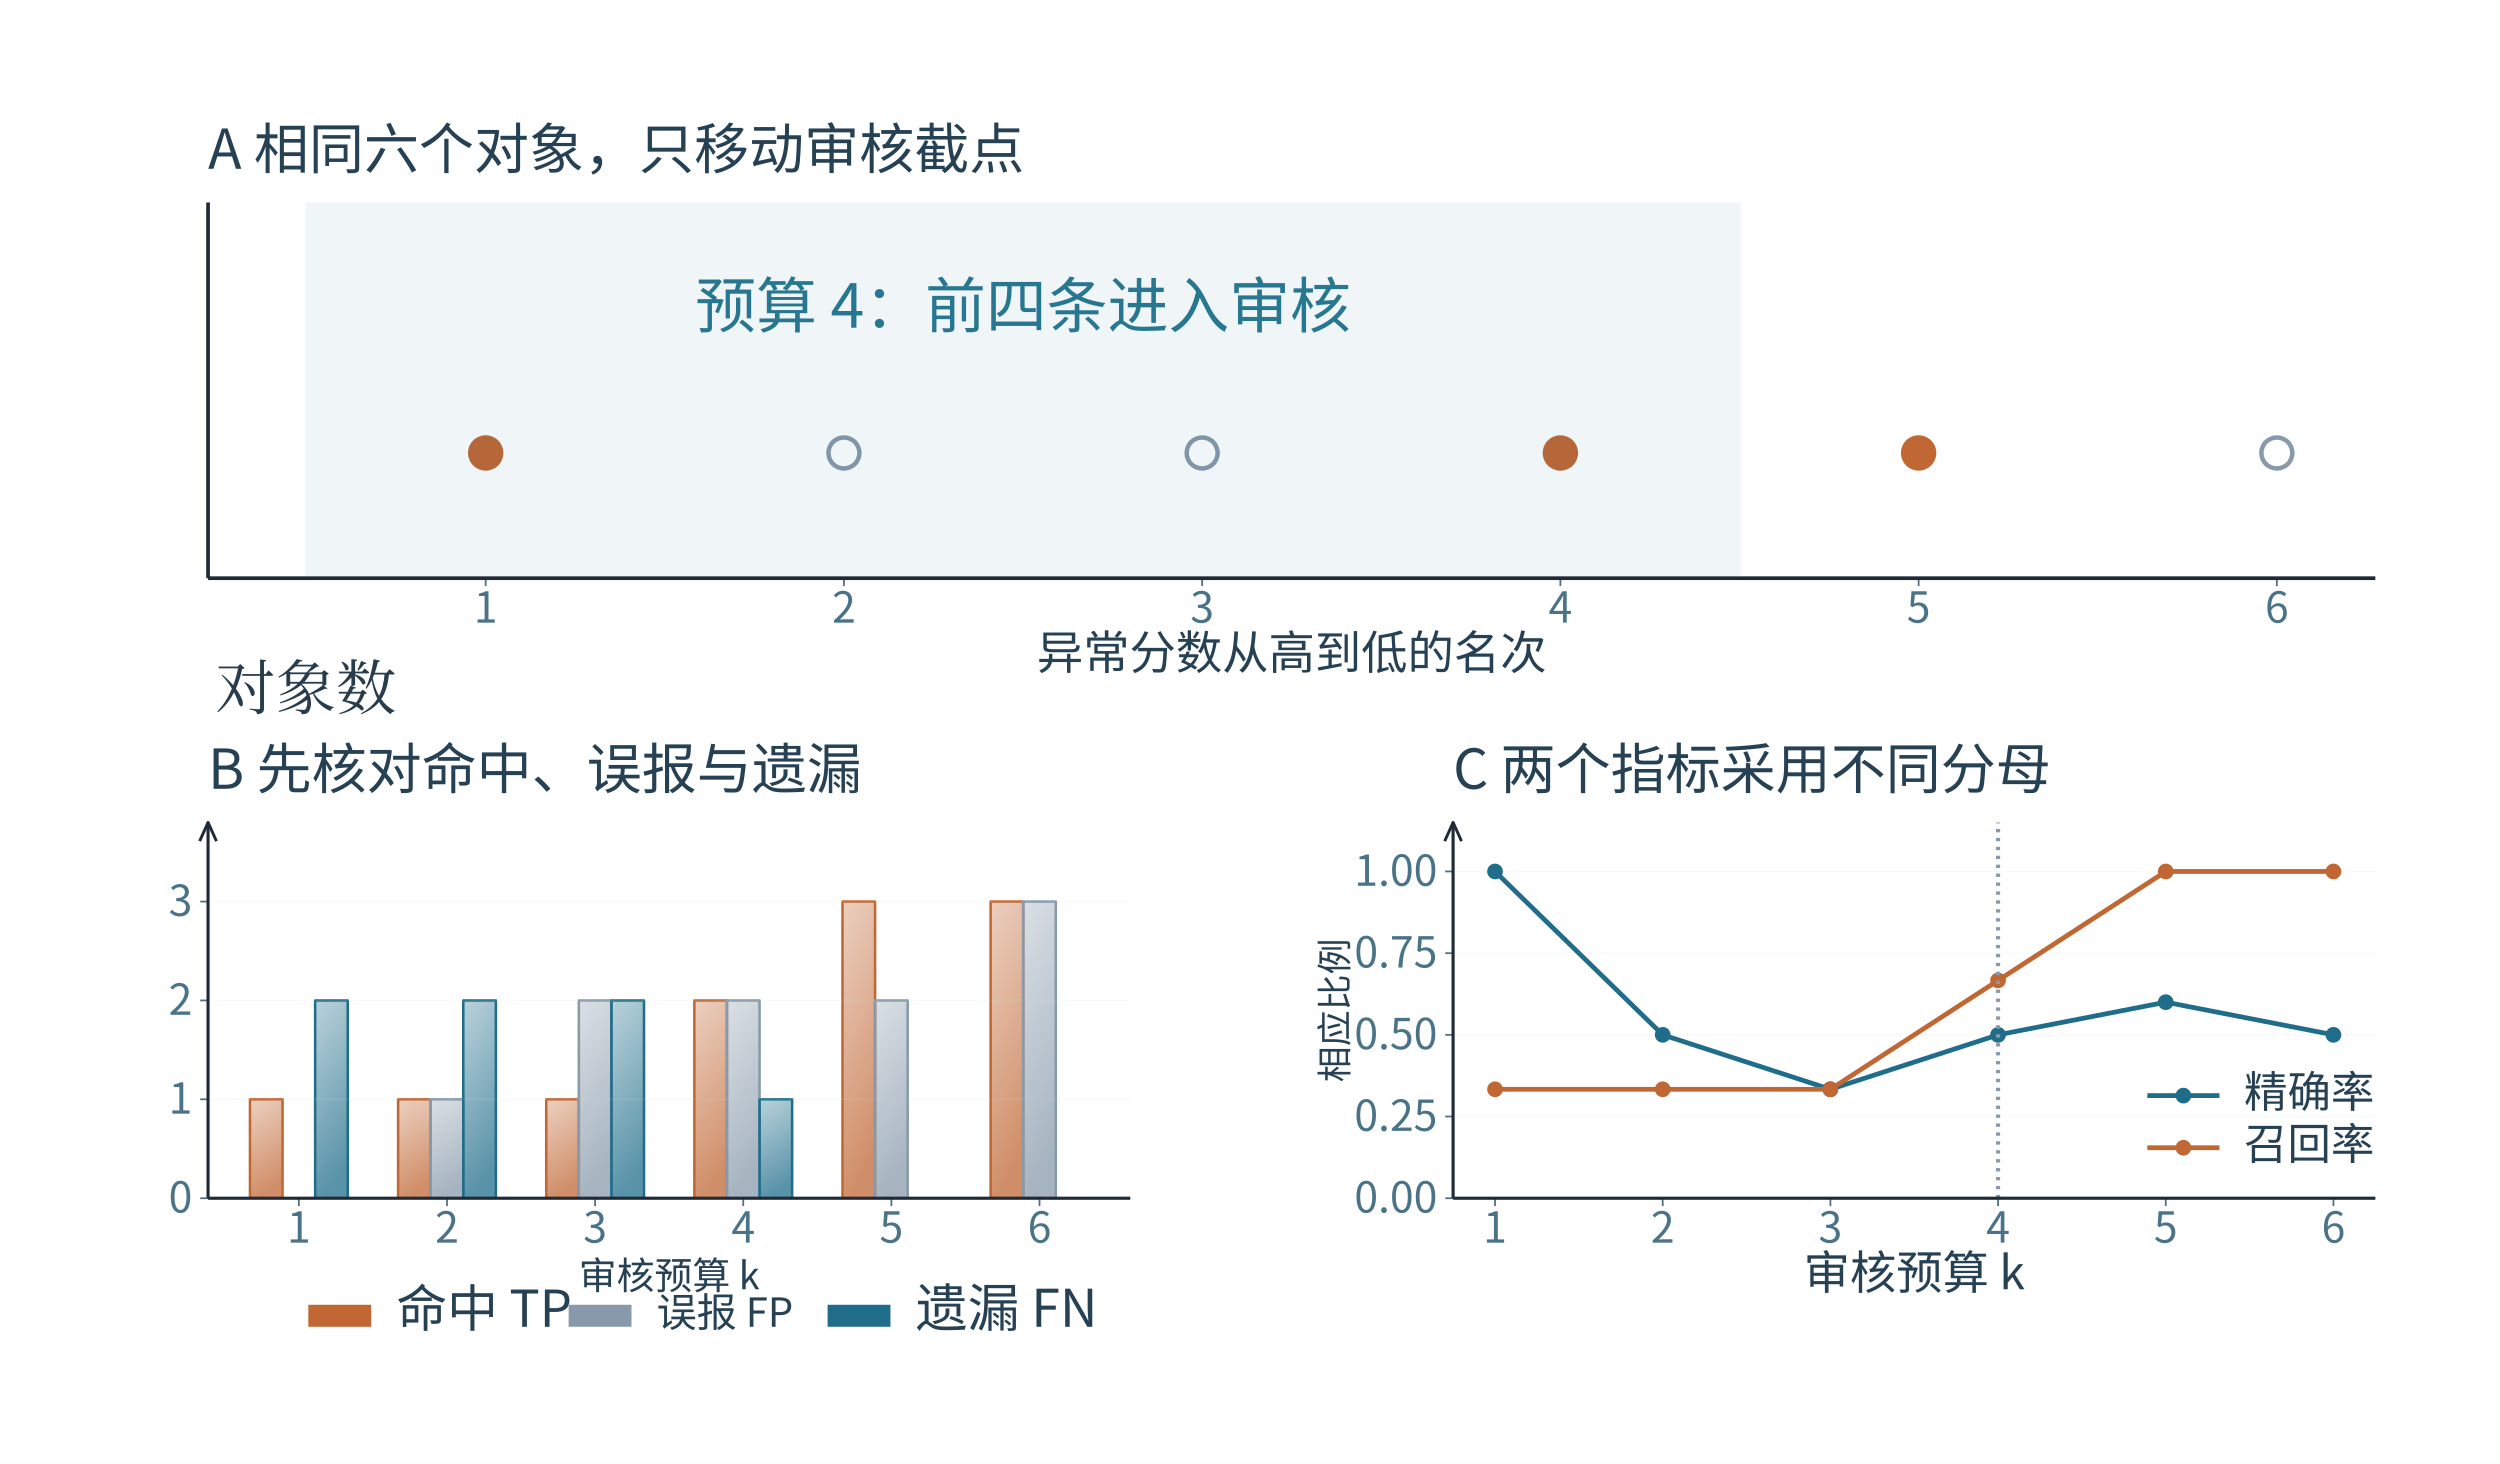
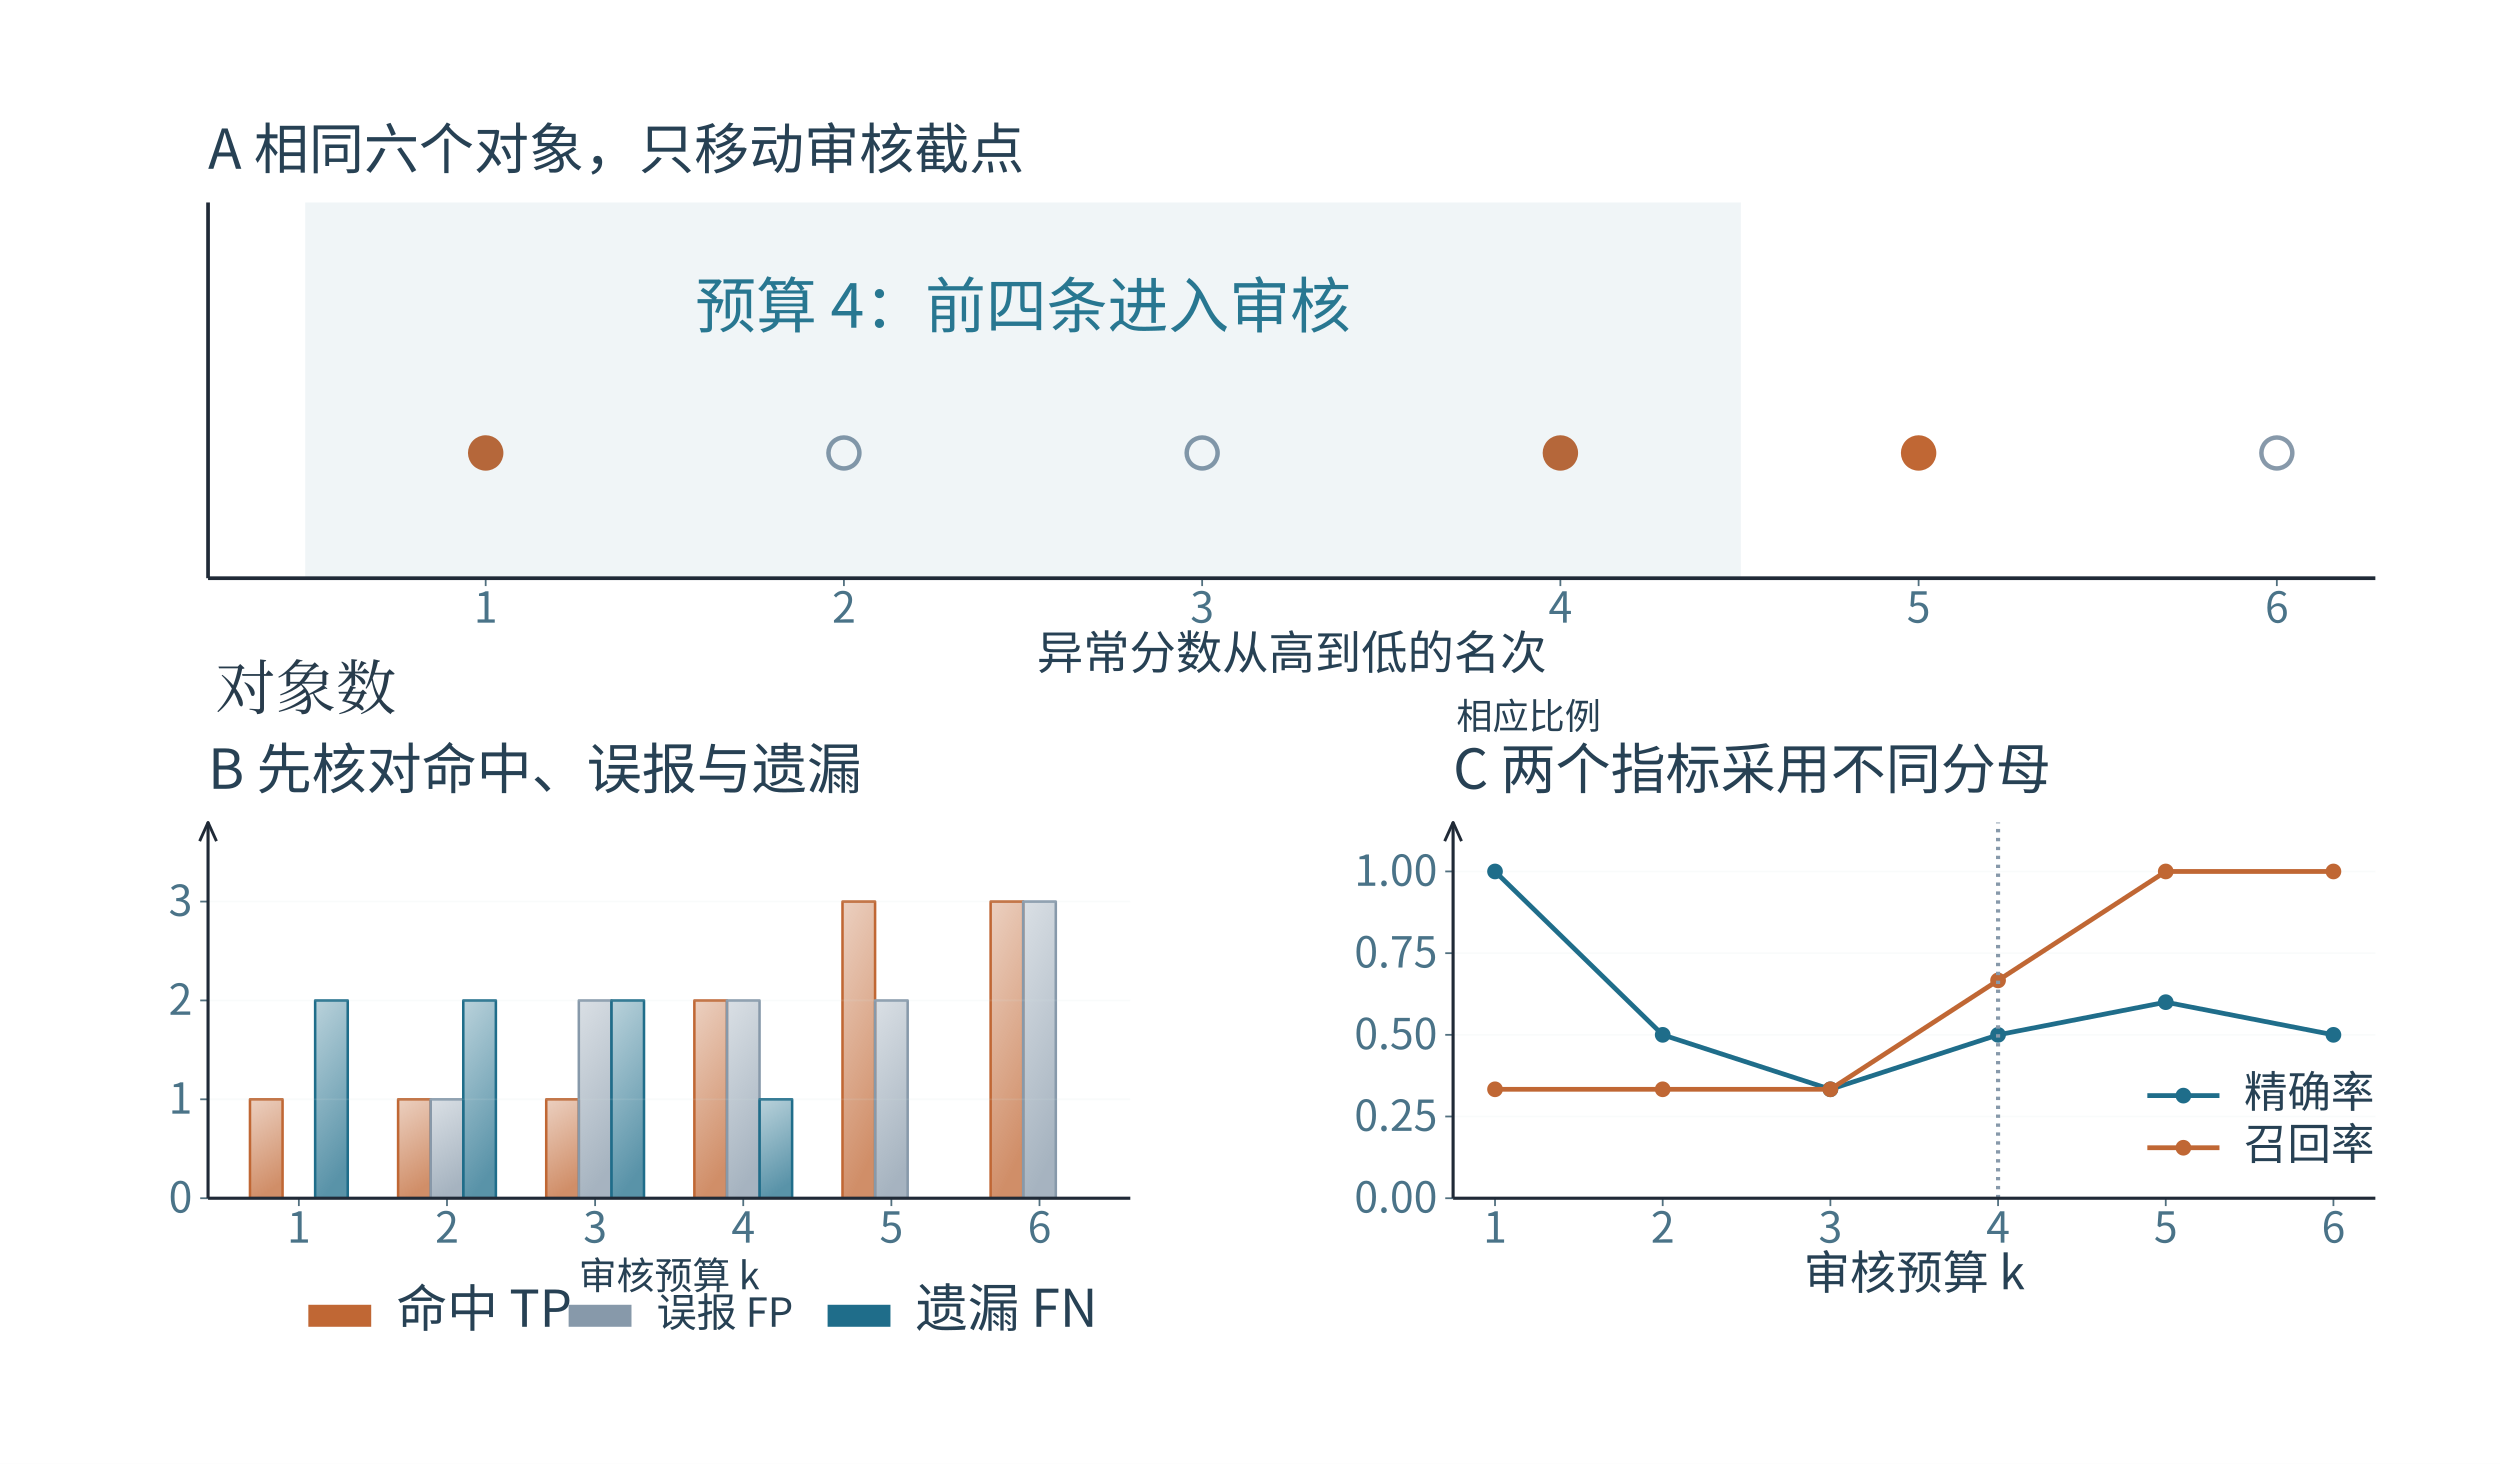
<svg xmlns="http://www.w3.org/2000/svg" xmlns:xlink="http://www.w3.org/1999/xlink" width="996.48" height="583.48" viewBox="-18.24 28.76 996.48 583.48" role="img" aria-labelledby="artwork-title">
  <defs>
    <clipPath id="artwork-view">
      <rect x="25" y="76" width="910" height="496.172" />
    </clipPath>
    <linearGradient id="inkwash-series-1" x1="0%" x2="22%" y1="0%" y2="100%">
      <stop offset="0%" stop-color="#c06734" stop-opacity=".31" />
      <stop offset="100%" stop-color="#c06734" stop-opacity=".74" />
    </linearGradient>
    <linearGradient id="inkwash-series-2" x1="0%" x2="22%" y1="0%" y2="100%">
      <stop offset="0%" stop-color="#8799aa" stop-opacity=".31" />
      <stop offset="100%" stop-color="#8799aa" stop-opacity=".74" />
    </linearGradient>
    <linearGradient id="inkwash-series-3" x1="0%" x2="22%" y1="0%" y2="100%">
      <stop offset="0%" stop-color="#1f6d8a" stop-opacity=".31" />
      <stop offset="100%" stop-color="#1f6d8a" stop-opacity=".74" />
    </linearGradient>
  </defs>
  <rect id="edition-paper" x="-18.24" y="28.76" width="996.48" height="583.48" fill="#ffffff" />
  <svg id="edition-view" x="0" y="47" width="960" height="547" viewBox="0 47 960 547" overflow="hidden">
    <rect width="960" height="594" fill="#ffffff" />
    <g clip-path="url(#artwork-view)">
      <g transform="translate(25 76) scale(0.894885)">
        <g>
          <defs>
            <style type="text/css">*{stroke-linejoin: round; stroke-linecap: butt}</style>
          </defs>
          <g id="figure_1">
            <g id="patch_1">
              <path d="M 0 554.453 L 1016.89 554.453 L 1016.89 0 L 0 0 z " style="fill: #ffffff" />
            </g>
            <g id="axes_1">
              <g id="patch_2">
                <path d="M 44.35 204.754 L 1009.69 204.754 L 1009.69 37.388 L 44.35 37.388 z " style="fill: #ffffff" />
              </g>
              <g id="PathCollection_1">
                <defs>
                  <path id="C0_0_bb9b0c5be5" d="M 0 6.892 C 1.828 6.892 3.581 6.166 4.873 4.873 C 6.166 3.581 6.892 1.828 6.892 -0 C 6.892 -1.828 6.166 -3.581 4.873 -4.873 C 3.581 -6.166 1.828 -6.892 0 -6.892 C -1.828 -6.892 -3.581 -6.166 -4.873 -4.873 C -6.166 -3.581 -6.892 -1.828 -6.892 0 C -6.892 1.828 -6.166 3.581 -4.873 4.873 C -3.581 6.166 -1.828 6.892 0 6.892 z " />
                </defs>
                <g clip-path="url(#pea012114d5)">
                  <use xlink:href="#C0_0_bb9b0c5be5" x="168.009" y="148.965" style="fill: #c06734; stroke: #c06734; stroke-width: 2" />
                </g>
                <g clip-path="url(#pea012114d5)">
                  <use xlink:href="#C0_0_bb9b0c5be5" x="327.57" y="148.965" style="fill: #ffffff; stroke: #8799aa; stroke-width: 2" />
                </g>
                <g clip-path="url(#pea012114d5)">
                  <use xlink:href="#C0_0_bb9b0c5be5" x="487.13" y="148.965" style="fill: #ffffff; stroke: #8799aa; stroke-width: 2" />
                </g>
                <g clip-path="url(#pea012114d5)">
                  <use xlink:href="#C0_0_bb9b0c5be5" x="646.69" y="148.965" style="fill: #c06734; stroke: #c06734; stroke-width: 2" />
                </g>
                <g clip-path="url(#pea012114d5)">
                  <use xlink:href="#C0_0_bb9b0c5be5" x="806.251" y="148.965" style="fill: #c06734; stroke: #c06734; stroke-width: 2" />
                </g>
                <g clip-path="url(#pea012114d5)">
                  <use xlink:href="#C0_0_bb9b0c5be5" x="965.811" y="148.965" style="fill: #ffffff; stroke: #8799aa; stroke-width: 2" />
                </g>
              </g>
              <g id="patch_3">
                <path d="M 88.229 204.754 L 726.47 204.754 L 726.47 37.388 L 88.229 37.388 z " clip-path="url(#pea012114d5)" style="fill: #1f6d8a; opacity: 0.07; stroke: #1f6d8a; stroke-linejoin: miter" stroke-width="1.23" />
              </g>
              <g id="matplotlib.axis_1">
                <g id="xtick_1">
                  <g id="line2d_1">
                    <defs>
                      <path id="mf6c1b3cf25" d="M 0 0 L 0 3.5 " style="stroke: #52707f; stroke-width: 0.8" />
                    </defs>
                    <g>
                      <use xlink:href="#mf6c1b3cf25" x="168.009" y="204.754" style="fill: #52707f; stroke: #52707f; stroke-width: 0.8" />
                    </g>
                  </g>
                  <g id="text_1">
                    <text style="font-size: 19.04px; font-family: Microsoft YaHei, Noto Sans CJK SC, Arial, sans-serif; text-anchor: middle; fill: #4a7388" x="168.009" y="224.544" transform="rotate(-0 168.0093 224.5442)">1</text>
                  </g>
                </g>
                <g id="xtick_2">
                  <g id="line2d_2">
                    <g>
                      <use xlink:href="#mf6c1b3cf25" x="327.57" y="204.754" style="fill: #52707f; stroke: #52707f; stroke-width: 0.8" />
                    </g>
                  </g>
                  <g id="text_2">
                    <text style="font-size: 19.04px; font-family: Microsoft YaHei, Noto Sans CJK SC, Arial, sans-serif; text-anchor: middle; fill: #4a7388" x="327.57" y="224.544" transform="rotate(-0 327.5696 224.5442)">2</text>
                  </g>
                </g>
                <g id="xtick_3">
                  <g id="line2d_3">
                    <g>
                      <use xlink:href="#mf6c1b3cf25" x="487.13" y="204.754" style="fill: #52707f; stroke: #52707f; stroke-width: 0.8" />
                    </g>
                  </g>
                  <g id="text_3">
                    <text style="font-size: 19.04px; font-family: Microsoft YaHei, Noto Sans CJK SC, Arial, sans-serif; text-anchor: middle; fill: #4a7388" x="487.13" y="224.544" transform="rotate(-0 487.1299 224.5442)">3</text>
                  </g>
                </g>
                <g id="xtick_4">
                  <g id="line2d_4">
                    <g>
                      <use xlink:href="#mf6c1b3cf25" x="646.69" y="204.754" style="fill: #52707f; stroke: #52707f; stroke-width: 0.8" />
                    </g>
                  </g>
                  <g id="text_4">
                    <text style="font-size: 19.04px; font-family: Microsoft YaHei, Noto Sans CJK SC, Arial, sans-serif; text-anchor: middle; fill: #4a7388" x="646.69" y="224.544" transform="rotate(-0 646.6902 224.5442)">4</text>
                  </g>
                </g>
                <g id="xtick_5">
                  <g id="line2d_5">
                    <g>
                      <use xlink:href="#mf6c1b3cf25" x="806.251" y="204.754" style="fill: #52707f; stroke: #52707f; stroke-width: 0.8" />
                    </g>
                  </g>
                  <g id="text_5">
                    <text style="font-size: 19.04px; font-family: Microsoft YaHei, Noto Sans CJK SC, Arial, sans-serif; text-anchor: middle; fill: #4a7388" x="806.251" y="224.544" transform="rotate(-0 806.2506 224.5442)">5</text>
                  </g>
                </g>
                <g id="xtick_6">
                  <g id="line2d_6">
                    <g>
                      <use xlink:href="#mf6c1b3cf25" x="965.811" y="204.754" style="fill: #52707f; stroke: #52707f; stroke-width: 0.8" />
                    </g>
                  </g>
                  <g id="text_6">
                    <text style="font-size: 19.04px; font-family: Microsoft YaHei, Noto Sans CJK SC, Arial, sans-serif; text-anchor: middle; fill: #4a7388" x="965.811" y="224.544" transform="rotate(-0 965.8109 224.5442)">6</text>
                  </g>
                </g>
                <g id="text_7">
                  <text style="font-size: 20.64px; font-family: Microsoft YaHei, Noto Sans CJK SC, Arial, sans-serif; text-anchor: middle; fill: #274154" x="527.02" y="245.312" transform="rotate(-0 527.02 245.3117)">异常分数从高到低的名次</text>
                </g>
              </g>
              <g id="matplotlib.axis_2" />
              <g id="patch_4">
                <line x1="44.35" y1="204.754" x2="44.35" y2="37.388" stroke="#202a37" stroke-width="1.65" />
              </g>
              <g id="patch_5">
                <line x1="44.35" y1="204.754" x2="1009.69" y2="204.754" stroke="#202a37" stroke-width="1.65" />
              </g>
              <g id="text_8">
                <text style="font-size: 27.09px; font-family: Microsoft YaHei, Noto Sans CJK SC, Arial, sans-serif; text-anchor: middle; fill: #287791" x="407.35" y="93.177" transform="rotate(-0 407.3498 93.1768)">预算 4：前四条进入审核</text>
              </g>
              <g id="text_9">
                <text style="font-size: 24.51px; font-family: Microsoft YaHei, Noto Sans CJK SC, Arial, sans-serif; text-anchor: start; fill: #274154" x="44.35" y="22.388" transform="rotate(-0 44.35 22.38812)">A  相同六个对象，只移动审核截点</text>
              </g>
            </g>
            <g id="axes_2">
              <g id="patch_6">
                <path d="M 44.35 480.908 L 455.133 480.908 L 455.133 313.542 L 44.35 313.542 z " style="fill: #ffffff" />
              </g>
              <g id="patch_7">
                <rect x="63.022" y="436.864" width="14.515" height="44.044" fill="url(#inkwash-series-1)" stroke="#c06734" stroke-width="1.138" clip-path="url(#p36d0c2aeb9)" />
              </g>
              <g id="patch_8">
                <rect x="129.001" y="436.864" width="14.515" height="44.044" fill="url(#inkwash-series-1)" stroke="#c06734" stroke-width="1.138" clip-path="url(#p36d0c2aeb9)" />
              </g>
              <g id="patch_9">
                <rect x="194.979" y="436.864" width="14.515" height="44.044" fill="url(#inkwash-series-1)" stroke="#c06734" stroke-width="1.138" clip-path="url(#p36d0c2aeb9)" />
              </g>
              <g id="patch_10">
                <rect x="260.958" y="392.821" width="14.515" height="88.087" fill="url(#inkwash-series-1)" stroke="#c06734" stroke-width="1.138" clip-path="url(#p36d0c2aeb9)" />
              </g>
              <g id="patch_11">
                <rect x="326.936" y="348.777" width="14.515" height="132.131" fill="url(#inkwash-series-1)" stroke="#c06734" stroke-width="1.138" clip-path="url(#p36d0c2aeb9)" />
              </g>
              <g id="patch_12">
                <rect x="392.915" y="348.777" width="14.515" height="132.131" fill="url(#inkwash-series-1)" stroke="#c06734" stroke-width="1.138" clip-path="url(#p36d0c2aeb9)" />
              </g>
              <g id="patch_13">
                <path d="M 77.537 480.908 L 92.053 480.908 L 92.053 480.908 L 77.537 480.908 z " clip-path="url(#p36d0c2aeb9)" style="fill: #8799aa" />
              </g>
              <g id="patch_14">
                <rect x="143.516" y="436.864" width="14.515" height="44.044" fill="url(#inkwash-series-2)" stroke="#8799aa" stroke-width="1.138" clip-path="url(#p36d0c2aeb9)" />
              </g>
              <g id="patch_15">
                <rect x="209.495" y="392.821" width="14.515" height="88.087" fill="url(#inkwash-series-2)" stroke="#8799aa" stroke-width="1.138" clip-path="url(#p36d0c2aeb9)" />
              </g>
              <g id="patch_16">
                <rect x="275.473" y="392.821" width="14.515" height="88.087" fill="url(#inkwash-series-2)" stroke="#8799aa" stroke-width="1.138" clip-path="url(#p36d0c2aeb9)" />
              </g>
              <g id="patch_17">
                <rect x="341.452" y="392.821" width="14.515" height="88.087" fill="url(#inkwash-series-2)" stroke="#8799aa" stroke-width="1.138" clip-path="url(#p36d0c2aeb9)" />
              </g>
              <g id="patch_18">
                <rect x="407.43" y="348.777" width="14.515" height="132.131" fill="url(#inkwash-series-2)" stroke="#8799aa" stroke-width="1.138" clip-path="url(#p36d0c2aeb9)" />
              </g>
              <g id="patch_19">
                <rect x="92.053" y="392.821" width="14.515" height="88.087" fill="url(#inkwash-series-3)" stroke="#1f6d8a" stroke-width="1.138" clip-path="url(#p36d0c2aeb9)" />
              </g>
              <g id="patch_20">
                <rect x="158.031" y="392.821" width="14.515" height="88.087" fill="url(#inkwash-series-3)" stroke="#1f6d8a" stroke-width="1.138" clip-path="url(#p36d0c2aeb9)" />
              </g>
              <g id="patch_21">
                <rect x="224.01" y="392.821" width="14.515" height="88.087" fill="url(#inkwash-series-3)" stroke="#1f6d8a" stroke-width="1.138" clip-path="url(#p36d0c2aeb9)" />
              </g>
              <g id="patch_22">
                <rect x="289.988" y="436.864" width="14.515" height="44.044" fill="url(#inkwash-series-3)" stroke="#1f6d8a" stroke-width="1.138" clip-path="url(#p36d0c2aeb9)" />
              </g>
              <g id="patch_23">
                <path d="M 355.967 480.908 L 370.482 480.908 L 370.482 480.908 L 355.967 480.908 z " clip-path="url(#p36d0c2aeb9)" style="fill: #1f6d8a" />
              </g>
              <g id="patch_24">
                <path d="M 421.946 480.908 L 436.461 480.908 L 436.461 480.908 L 421.946 480.908 z " clip-path="url(#p36d0c2aeb9)" style="fill: #1f6d8a" />
              </g>
              <g id="matplotlib.axis_3">
                <g id="xtick_7">
                  <g id="line2d_7">
                    <g>
                      <use xlink:href="#mf6c1b3cf25" x="84.795" y="480.908" style="fill: #52707f; stroke: #52707f; stroke-width: 0.8" />
                    </g>
                  </g>
                  <g id="text_10">
                    <text style="font-size: 19.04px; font-family: Microsoft YaHei, Noto Sans CJK SC, Arial, sans-serif; text-anchor: middle; fill: #4a7388" x="84.795" y="500.698" transform="rotate(-0 84.7949 500.6981)">1</text>
                  </g>
                </g>
                <g id="xtick_8">
                  <g id="line2d_8">
                    <g>
                      <use xlink:href="#mf6c1b3cf25" x="150.774" y="480.908" style="fill: #52707f; stroke: #52707f; stroke-width: 0.8" />
                    </g>
                  </g>
                  <g id="text_11">
                    <text style="font-size: 19.04px; font-family: Microsoft YaHei, Noto Sans CJK SC, Arial, sans-serif; text-anchor: middle; fill: #4a7388" x="150.774" y="500.698" transform="rotate(-0 150.7735 500.6981)">2</text>
                  </g>
                </g>
                <g id="xtick_9">
                  <g id="line2d_9">
                    <g>
                      <use xlink:href="#mf6c1b3cf25" x="216.752" y="480.908" style="fill: #52707f; stroke: #52707f; stroke-width: 0.8" />
                    </g>
                  </g>
                  <g id="text_12">
                    <text style="font-size: 19.04px; font-family: Microsoft YaHei, Noto Sans CJK SC, Arial, sans-serif; text-anchor: middle; fill: #4a7388" x="216.752" y="500.698" transform="rotate(-0 216.7522 500.6981)">3</text>
                  </g>
                </g>
                <g id="xtick_10">
                  <g id="line2d_10">
                    <g>
                      <use xlink:href="#mf6c1b3cf25" x="282.731" y="480.908" style="fill: #52707f; stroke: #52707f; stroke-width: 0.8" />
                    </g>
                  </g>
                  <g id="text_13">
                    <text style="font-size: 19.04px; font-family: Microsoft YaHei, Noto Sans CJK SC, Arial, sans-serif; text-anchor: middle; fill: #4a7388" x="282.731" y="500.698" transform="rotate(-0 282.7308 500.6981)">4</text>
                  </g>
                </g>
                <g id="xtick_11">
                  <g id="line2d_11">
                    <g>
                      <use xlink:href="#mf6c1b3cf25" x="348.709" y="480.908" style="fill: #52707f; stroke: #52707f; stroke-width: 0.8" />
                    </g>
                  </g>
                  <g id="text_14">
                    <text style="font-size: 19.04px; font-family: Microsoft YaHei, Noto Sans CJK SC, Arial, sans-serif; text-anchor: middle; fill: #4a7388" x="348.709" y="500.698" transform="rotate(-0 348.7094 500.6981)">5</text>
                  </g>
                </g>
                <g id="xtick_12">
                  <g id="line2d_12">
                    <g>
                      <use xlink:href="#mf6c1b3cf25" x="414.688" y="480.908" style="fill: #52707f; stroke: #52707f; stroke-width: 0.8" />
                    </g>
                  </g>
                  <g id="text_15">
                    <text style="font-size: 19.04px; font-family: Microsoft YaHei, Noto Sans CJK SC, Arial, sans-serif; text-anchor: middle; fill: #4a7388" x="414.688" y="500.698" transform="rotate(-0 414.6881 500.6981)">6</text>
                  </g>
                </g>
                <g id="text_16">
                  <text style="font-size: 16.88px; font-family: Microsoft YaHei, Noto Sans CJK SC, Arial, sans-serif; text-anchor: middle; fill: #274154" x="249.741" y="521.466" transform="rotate(-0 249.7415 521.4656)">审核预算 k</text>
                </g>
              </g>
              <g id="matplotlib.axis_4">
                <g id="ytick_1">
                  <g id="line2d_13">
                    <line x1="44.35" y1="480.908" x2="455.133" y2="480.908" stroke="#d6e2e5" stroke-width="0.791" stroke-opacity="0.13" clip-path="url(#p36d0c2aeb9)" />
                  </g>
                  <g id="line2d_14">
                    <defs>
                      <path id="meaa1f3d5c7" d="M 0 0 L -3.5 0 " style="stroke: #52707f; stroke-width: 0.8" />
                    </defs>
                    <g>
                      <use xlink:href="#meaa1f3d5c7" x="44.35" y="480.908" style="fill: #52707f; stroke: #52707f; stroke-width: 0.8" />
                    </g>
                  </g>
                  <g id="text_17">
                    <text style="font-size: 19.04px; font-family: Microsoft YaHei, Noto Sans CJK SC, Arial, sans-serif; text-anchor: end; fill: #4a7388" x="37.35" y="487.303" transform="rotate(-0 37.35 487.3031)">0</text>
                  </g>
                </g>
                <g id="ytick_2">
                  <g id="line2d_15">
                    <line x1="44.35" y1="436.864" x2="455.133" y2="436.864" stroke="#d6e2e5" stroke-width="0.791" stroke-opacity="0.13" clip-path="url(#p36d0c2aeb9)" />
                  </g>
                  <g id="line2d_16">
                    <g>
                      <use xlink:href="#meaa1f3d5c7" x="44.35" y="436.864" style="fill: #52707f; stroke: #52707f; stroke-width: 0.8" />
                    </g>
                  </g>
                  <g id="text_18">
                    <text style="font-size: 19.04px; font-family: Microsoft YaHei, Noto Sans CJK SC, Arial, sans-serif; text-anchor: end; fill: #4a7388" x="37.35" y="443.259" transform="rotate(-0 37.35 443.2594)">1</text>
                  </g>
                </g>
                <g id="ytick_3">
                  <g id="line2d_17">
                    <line x1="44.35" y1="392.821" x2="455.133" y2="392.821" stroke="#d6e2e5" stroke-width="0.791" stroke-opacity="0.13" clip-path="url(#p36d0c2aeb9)" />
                  </g>
                  <g id="line2d_18">
                    <g>
                      <use xlink:href="#meaa1f3d5c7" x="44.35" y="392.821" style="fill: #52707f; stroke: #52707f; stroke-width: 0.8" />
                    </g>
                  </g>
                  <g id="text_19">
                    <text style="font-size: 19.04px; font-family: Microsoft YaHei, Noto Sans CJK SC, Arial, sans-serif; text-anchor: end; fill: #4a7388" x="37.35" y="399.216" transform="rotate(-0 37.35 399.2157)">2</text>
                  </g>
                </g>
                <g id="ytick_4">
                  <g id="line2d_19">
                    <line x1="44.35" y1="348.777" x2="455.133" y2="348.777" stroke="#d6e2e5" stroke-width="0.791" stroke-opacity="0.13" clip-path="url(#p36d0c2aeb9)" />
                  </g>
                  <g id="line2d_20">
                    <g>
                      <use xlink:href="#meaa1f3d5c7" x="44.35" y="348.777" style="fill: #52707f; stroke: #52707f; stroke-width: 0.8" />
                    </g>
                  </g>
                  <g id="text_20">
                    <text style="font-size: 19.04px; font-family: Microsoft YaHei, Noto Sans CJK SC, Arial, sans-serif; text-anchor: end; fill: #4a7388" x="37.35" y="355.172" transform="rotate(-0 37.35 355.172)">3</text>
                  </g>
                </g>
              </g>
              <g id="patch_25">
                <line x1="44.35" y1="480.908" x2="44.35" y2="313.542" stroke="#202a37" stroke-width="1.388" />
                <polyline points="40.603,321.869 44.35,313.542 48.097,321.869" fill="none" stroke="#202a37" stroke-width="1.305" stroke-linejoin="round" stroke-linecap="round" />
              </g>
              <g id="patch_26">
                <line x1="44.35" y1="480.908" x2="455.133" y2="480.908" stroke="#202a37" stroke-width="1.388" />
              </g>
              <g id="text_22">
                <text style="font-size: 24.51px; font-family: Microsoft YaHei, Noto Sans CJK SC, Arial, sans-serif; text-anchor: start; fill: #274154" x="44.35" y="298.542" transform="rotate(-0 44.35 298.5421)">B  先核对命中、误报与遗漏</text>
              </g>
              <g id="legend_1">
                <g id="patch_27">
                  <path d="M 89.019 538.173 L 117.019 538.173 L 117.019 528.373 L 89.019 528.373 z " style="fill: #c06734" />
                </g>
                <g id="text_23">
                  <text style="font-size: 22.627px; font-family: Microsoft YaHei, Noto Sans CJK SC, Arial, sans-serif; text-anchor: start; fill: #274154" x="128.219" y="538.173" transform="rotate(-0 128.2193 538.1726)">命中 TP</text>
                </g>
                <g id="patch_28">
                  <path d="M 204.955 538.173 L 232.955 538.173 L 232.955 528.373 L 204.955 528.373 z " style="fill: #8799aa" />
                </g>
                <g id="text_24">
                  <text style="font-size: 17.84px; font-family: Microsoft YaHei, Noto Sans CJK SC, Arial, sans-serif; text-anchor: start; fill: #274154" x="244.155" y="538.173" transform="rotate(-0 244.1546 538.1726)">误报 FP</text>
                </g>
                <g id="patch_29">
                  <path d="M 320.301 538.173 L 348.301 538.173 L 348.301 528.373 L 320.301 528.373 z " style="fill: #1f6d8a" />
                </g>
                <g id="text_25">
                  <text style="font-size: 23.155px; font-family: Microsoft YaHei, Noto Sans CJK SC, Arial, sans-serif; text-anchor: start; fill: #274154" x="359.501" y="538.173" transform="rotate(-0 359.5015 538.1726)">遗漏 FN</text>
                </g>
              </g>
            </g>
            <g id="axes_3">
              <g id="patch_30">
                <path d="M 598.907 480.908 L 1009.69 480.908 L 1009.69 313.542 L 598.907 313.542 z " style="fill: #ffffff" />
              </g>
              <g id="matplotlib.axis_5">
                <g id="xtick_13">
                  <g id="line2d_21">
                    <g>
                      <use xlink:href="#mf6c1b3cf25" x="617.579" y="480.908" style="fill: #52707f; stroke: #52707f; stroke-width: 0.8" />
                    </g>
                  </g>
                  <g id="text_26">
                    <text style="font-size: 19.04px; font-family: Microsoft YaHei, Noto Sans CJK SC, Arial, sans-serif; text-anchor: middle; fill: #4a7388" x="617.579" y="500.698" transform="rotate(-0 617.579 500.6981)">1</text>
                  </g>
                </g>
                <g id="xtick_14">
                  <g id="line2d_22">
                    <g>
                      <use xlink:href="#mf6c1b3cf25" x="692.267" y="480.908" style="fill: #52707f; stroke: #52707f; stroke-width: 0.8" />
                    </g>
                  </g>
                  <g id="text_27">
                    <text style="font-size: 19.04px; font-family: Microsoft YaHei, Noto Sans CJK SC, Arial, sans-serif; text-anchor: middle; fill: #4a7388" x="692.267" y="500.698" transform="rotate(-0 692.2668 500.6981)">2</text>
                  </g>
                </g>
                <g id="xtick_15">
                  <g id="line2d_23">
                    <g>
                      <use xlink:href="#mf6c1b3cf25" x="766.955" y="480.908" style="fill: #52707f; stroke: #52707f; stroke-width: 0.8" />
                    </g>
                  </g>
                  <g id="text_28">
                    <text style="font-size: 19.04px; font-family: Microsoft YaHei, Noto Sans CJK SC, Arial, sans-serif; text-anchor: middle; fill: #4a7388" x="766.955" y="500.698" transform="rotate(-0 766.9546 500.6981)">3</text>
                  </g>
                </g>
                <g id="xtick_16">
                  <g id="line2d_24">
                    <g>
                      <use xlink:href="#mf6c1b3cf25" x="841.642" y="480.908" style="fill: #52707f; stroke: #52707f; stroke-width: 0.8" />
                    </g>
                  </g>
                  <g id="text_29">
                    <text style="font-size: 19.04px; font-family: Microsoft YaHei, Noto Sans CJK SC, Arial, sans-serif; text-anchor: middle; fill: #4a7388" x="841.642" y="500.698" transform="rotate(-0 841.6424 500.6981)">4</text>
                  </g>
                </g>
                <g id="xtick_17">
                  <g id="line2d_25">
                    <g>
                      <use xlink:href="#mf6c1b3cf25" x="916.33" y="480.908" style="fill: #52707f; stroke: #52707f; stroke-width: 0.8" />
                    </g>
                  </g>
                  <g id="text_30">
                    <text style="font-size: 19.04px; font-family: Microsoft YaHei, Noto Sans CJK SC, Arial, sans-serif; text-anchor: middle; fill: #4a7388" x="916.33" y="500.698" transform="rotate(-0 916.3302 500.6981)">5</text>
                  </g>
                </g>
                <g id="xtick_18">
                  <g id="line2d_26">
                    <g>
                      <use xlink:href="#mf6c1b3cf25" x="991.018" y="480.908" style="fill: #52707f; stroke: #52707f; stroke-width: 0.8" />
                    </g>
                  </g>
                  <g id="text_31">
                    <text style="font-size: 19.04px; font-family: Microsoft YaHei, Noto Sans CJK SC, Arial, sans-serif; text-anchor: middle; fill: #4a7388" x="991.018" y="500.698" transform="rotate(-0 991.018 500.6981)">6</text>
                  </g>
                </g>
                <g id="text_32">
                  <text style="font-size: 20.64px; font-family: Microsoft YaHei, Noto Sans CJK SC, Arial, sans-serif; text-anchor: middle; fill: #274154" x="804.299" y="521.466" transform="rotate(-0 804.2985 521.4656)">审核预算 k</text>
                </g>
              </g>
              <g id="matplotlib.axis_6">
                <g id="ytick_5">
                  <g id="line2d_27">
                    <line x1="598.907" y1="480.908" x2="1009.69" y2="480.908" stroke="#d6e2e5" stroke-width="0.791" stroke-opacity="0.13" clip-path="url(#p1974204f5b)" />
                  </g>
                  <g id="line2d_28">
                    <g>
                      <use xlink:href="#meaa1f3d5c7" x="598.907" y="480.908" style="fill: #52707f; stroke: #52707f; stroke-width: 0.8" />
                    </g>
                  </g>
                  <g id="text_33">
                    <text style="font-size: 19.04px; font-family: Microsoft YaHei, Noto Sans CJK SC, Arial, sans-serif; text-anchor: end; fill: #4a7388" x="591.907" y="487.303" transform="rotate(-0 591.907 487.3031)">0.00</text>
                  </g>
                </g>
                <g id="ytick_6">
                  <g id="line2d_29">
                    <line x1="598.907" y1="444.524" x2="1009.69" y2="444.524" stroke="#d6e2e5" stroke-width="0.791" stroke-opacity="0.13" clip-path="url(#p1974204f5b)" />
                  </g>
                  <g id="line2d_30">
                    <g>
                      <use xlink:href="#meaa1f3d5c7" x="598.907" y="444.524" style="fill: #52707f; stroke: #52707f; stroke-width: 0.8" />
                    </g>
                  </g>
                  <g id="text_34">
                    <text style="font-size: 19.04px; font-family: Microsoft YaHei, Noto Sans CJK SC, Arial, sans-serif; text-anchor: end; fill: #4a7388" x="591.907" y="450.919" transform="rotate(-0 591.907 450.9192)">0.25</text>
                  </g>
                </g>
                <g id="ytick_7">
                  <g id="line2d_31">
                    <line x1="598.907" y1="408.14" x2="1009.69" y2="408.14" stroke="#d6e2e5" stroke-width="0.791" stroke-opacity="0.13" clip-path="url(#p1974204f5b)" />
                  </g>
                  <g id="line2d_32">
                    <g>
                      <use xlink:href="#meaa1f3d5c7" x="598.907" y="408.14" style="fill: #52707f; stroke: #52707f; stroke-width: 0.8" />
                    </g>
                  </g>
                  <g id="text_35">
                    <text style="font-size: 19.04px; font-family: Microsoft YaHei, Noto Sans CJK SC, Arial, sans-serif; text-anchor: end; fill: #4a7388" x="591.907" y="414.535" transform="rotate(-0 591.907 414.5353)">0.50</text>
                  </g>
                </g>
                <g id="ytick_8">
                  <g id="line2d_33">
                    <line x1="598.907" y1="371.756" x2="1009.69" y2="371.756" stroke="#d6e2e5" stroke-width="0.791" stroke-opacity="0.13" clip-path="url(#p1974204f5b)" />
                  </g>
                  <g id="line2d_34">
                    <g>
                      <use xlink:href="#meaa1f3d5c7" x="598.907" y="371.756" style="fill: #52707f; stroke: #52707f; stroke-width: 0.8" />
                    </g>
                  </g>
                  <g id="text_36">
                    <text style="font-size: 19.04px; font-family: Microsoft YaHei, Noto Sans CJK SC, Arial, sans-serif; text-anchor: end; fill: #4a7388" x="591.907" y="378.151" transform="rotate(-0 591.907 378.1514)">0.75</text>
                  </g>
                </g>
                <g id="ytick_9">
                  <g id="line2d_35">
                    <line x1="598.907" y1="335.372" x2="1009.69" y2="335.372" stroke="#d6e2e5" stroke-width="0.791" stroke-opacity="0.13" clip-path="url(#p1974204f5b)" />
                  </g>
                  <g id="line2d_36">
                    <g>
                      <use xlink:href="#meaa1f3d5c7" x="598.907" y="335.372" style="fill: #52707f; stroke: #52707f; stroke-width: 0.8" />
                    </g>
                  </g>
                  <g id="text_37">
                    <text style="font-size: 19.04px; font-family: Microsoft YaHei, Noto Sans CJK SC, Arial, sans-serif; text-anchor: end; fill: #4a7388" x="591.907" y="341.767" transform="rotate(-0 591.907 341.7674)">1.00</text>
                  </g>
                </g>
                <g id="text_38">
-                   <text style="font-size: 16px; font-family: Microsoft YaHei, Noto Sans CJK SC, Arial, sans-serif; text-anchor: middle; fill: #274154" x="551.93" y="397.225" transform="rotate(-90 551.9295 397.2251)">相应比例</text>
-                 </g>
+      </g>
              </g>
              <g id="line2d_37">
                <polyline clip-path="url(#p1974204f5b)" style="fill: none; stroke: #1f6d8a; stroke-width: 2.123; stroke-linecap: square" points="617.579,335.372 692.267,408.14 766.955,432.396 841.642,408.14 916.33,393.587 991.018,408.14" />
                <defs>
                  <path id="md1bdcc2aac" d="M 0 3 C 0.796 3 1.559 2.684 2.121 2.121 C 2.684 1.559 3 0.796 3 0 C 3 -0.796 2.684 -1.559 2.121 -2.121 C 1.559 -2.684 0.796 -3 0 -3 C -0.796 -3 -1.559 -2.684 -2.121 -2.121 C -2.684 -1.559 -3 -0.796 -3 0 C -3 0.796 -2.684 1.559 -2.121 2.121 C -1.559 2.684 -0.796 3 0 3 z " style="stroke: #1f6d8a" />
                </defs>
                <g clip-path="url(#p1974204f5b)">
                  <use xlink:href="#md1bdcc2aac" x="617.579" y="335.372" style="fill: #1f6d8a; stroke: #1f6d8a" />
                  <use xlink:href="#md1bdcc2aac" x="692.267" y="408.14" style="fill: #1f6d8a; stroke: #1f6d8a" />
                  <use xlink:href="#md1bdcc2aac" x="766.955" y="432.396" style="fill: #1f6d8a; stroke: #1f6d8a" />
                  <use xlink:href="#md1bdcc2aac" x="841.642" y="408.14" style="fill: #1f6d8a; stroke: #1f6d8a" />
                  <use xlink:href="#md1bdcc2aac" x="916.33" y="393.587" style="fill: #1f6d8a; stroke: #1f6d8a" />
                  <use xlink:href="#md1bdcc2aac" x="991.018" y="408.14" style="fill: #1f6d8a; stroke: #1f6d8a" />
                </g>
              </g>
              <g id="line2d_38">
                <polyline clip-path="url(#p1974204f5b)" style="fill: none; stroke: #c06734; stroke-width: 2.123; stroke-linecap: square" points="617.579,432.396 692.267,432.396 766.955,432.396 841.642,383.884 916.33,335.372 991.018,335.372" />
                <defs>
                  <path id="m5191d8aefa" d="M 0 3 C 0.796 3 1.559 2.684 2.121 2.121 C 2.684 1.559 3 0.796 3 0 C 3 -0.796 2.684 -1.559 2.121 -2.121 C 1.559 -2.684 0.796 -3 0 -3 C -0.796 -3 -1.559 -2.684 -2.121 -2.121 C -2.684 -1.559 -3 -0.796 -3 0 C -3 0.796 -2.684 1.559 -2.121 2.121 C -1.559 2.684 -0.796 3 0 3 z " style="stroke: #c06734" />
                </defs>
                <g clip-path="url(#p1974204f5b)">
                  <use xlink:href="#m5191d8aefa" x="617.579" y="432.396" style="fill: #c06734; stroke: #c06734" />
                  <use xlink:href="#m5191d8aefa" x="692.267" y="432.396" style="fill: #c06734; stroke: #c06734" />
                  <use xlink:href="#m5191d8aefa" x="766.955" y="432.396" style="fill: #c06734; stroke: #c06734" />
                  <use xlink:href="#m5191d8aefa" x="841.642" y="383.884" style="fill: #c06734; stroke: #c06734" />
                  <use xlink:href="#m5191d8aefa" x="916.33" y="335.372" style="fill: #c06734; stroke: #c06734" />
                  <use xlink:href="#m5191d8aefa" x="991.018" y="335.372" style="fill: #c06734; stroke: #c06734" />
                </g>
              </g>
              <g id="line2d_39">
                <line clip-path="url(#p1974204f5b)" style="fill: none; stroke-dasharray: 1.5,2.475; stroke-dashoffset: 0; stroke: #8799aa; stroke-width: 1.845" x1="841.642" y1="480.908" x2="841.642" y2="313.542" />
              </g>
              <g id="patch_31">
                <line x1="598.907" y1="480.908" x2="598.907" y2="313.542" stroke="#202a37" stroke-width="1.388" />
                <polyline points="595.16,321.869 598.907,313.542 602.654,321.869" fill="none" stroke="#202a37" stroke-width="1.305" stroke-linejoin="round" stroke-linecap="round" />
              </g>
              <g id="patch_32">
                <line x1="598.907" y1="480.908" x2="1009.69" y2="480.908" stroke="#202a37" stroke-width="1.388" />
              </g>
              <g id="text_39">
                <text style="font-size: 24.51px; font-family: Microsoft YaHei, Noto Sans CJK SC, Arial, sans-serif; text-anchor: start; fill: #274154" x="598.907" y="298.542" transform="rotate(-0 598.907 298.5421)">C  两个指标采用不同分母</text>
              </g>
              <g id="legend_2">
                <g id="line2d_40">
                  <polyline style="fill: none; stroke: #1f6d8a; stroke-width: 2.123; stroke-linecap: square" points="909.19,435.21 924.19,435.21 939.19,435.21" />
                  <g>
                    <use xlink:href="#md1bdcc2aac" x="924.19" y="435.21" style="fill: #1f6d8a; stroke: #1f6d8a" />
                  </g>
                </g>
                <g id="text_40">
                  <text style="font-size: 19.35px; font-family: Microsoft YaHei, Noto Sans CJK SC, Arial, sans-serif; text-anchor: start; fill: #274154" x="951.19" y="440.46" transform="rotate(-0 951.19 440.4597)">精确率</text>
                </g>
                <g id="line2d_41">
                  <polyline style="fill: none; stroke: #c06734; stroke-width: 2.123; stroke-linecap: square" points="909.19,458.429 924.19,458.429 939.19,458.429" />
                  <g>
                    <use xlink:href="#m5191d8aefa" x="924.19" y="458.429" style="fill: #c06734; stroke: #c06734" />
                  </g>
                </g>
                <g id="text_41">
                  <text style="font-size: 19.35px; font-family: Microsoft YaHei, Noto Sans CJK SC, Arial, sans-serif; text-anchor: start; fill: #274154" x="951.19" y="463.679" transform="rotate(-0 951.19 463.6792)">召回率</text>
                </g>
              </g>
            </g>
          </g>
          <defs>
            <clipPath id="pea012114d5">
              <rect x="44.35" y="37.388" width="965.34" height="167.366" />
            </clipPath>
            <clipPath id="p36d0c2aeb9">
              <rect x="44.35" y="313.542" width="410.783" height="167.366" />
            </clipPath>
            <clipPath id="p1974204f5b">
              <rect x="598.907" y="313.542" width="410.783" height="167.366" />
            </clipPath>
          </defs>
        </g>
      </g>
    </g>
    <text x="67.688" y="311.584" font-family="SimSun, Noto Serif CJK SC, STSong, Microsoft YaHei, serif" font-size="24" fill="#283c4c" text-anchor="start" aria-label="对象数" id="text_21" data-axis-label="matplotlib.axis_4">对象数</text>
  </svg>
+   <g transform="translate(591.066 319.4) scale(0.9)">
+     <text style="font-size: 16px; font-family: Microsoft YaHei, Noto Sans CJK SC, Arial, sans-serif; text-anchor: middle; fill: #274154" x="551.93" y="397.225" transform="translate(-551.93 -397.225)">相应比例</text>
+   </g>
</svg>
